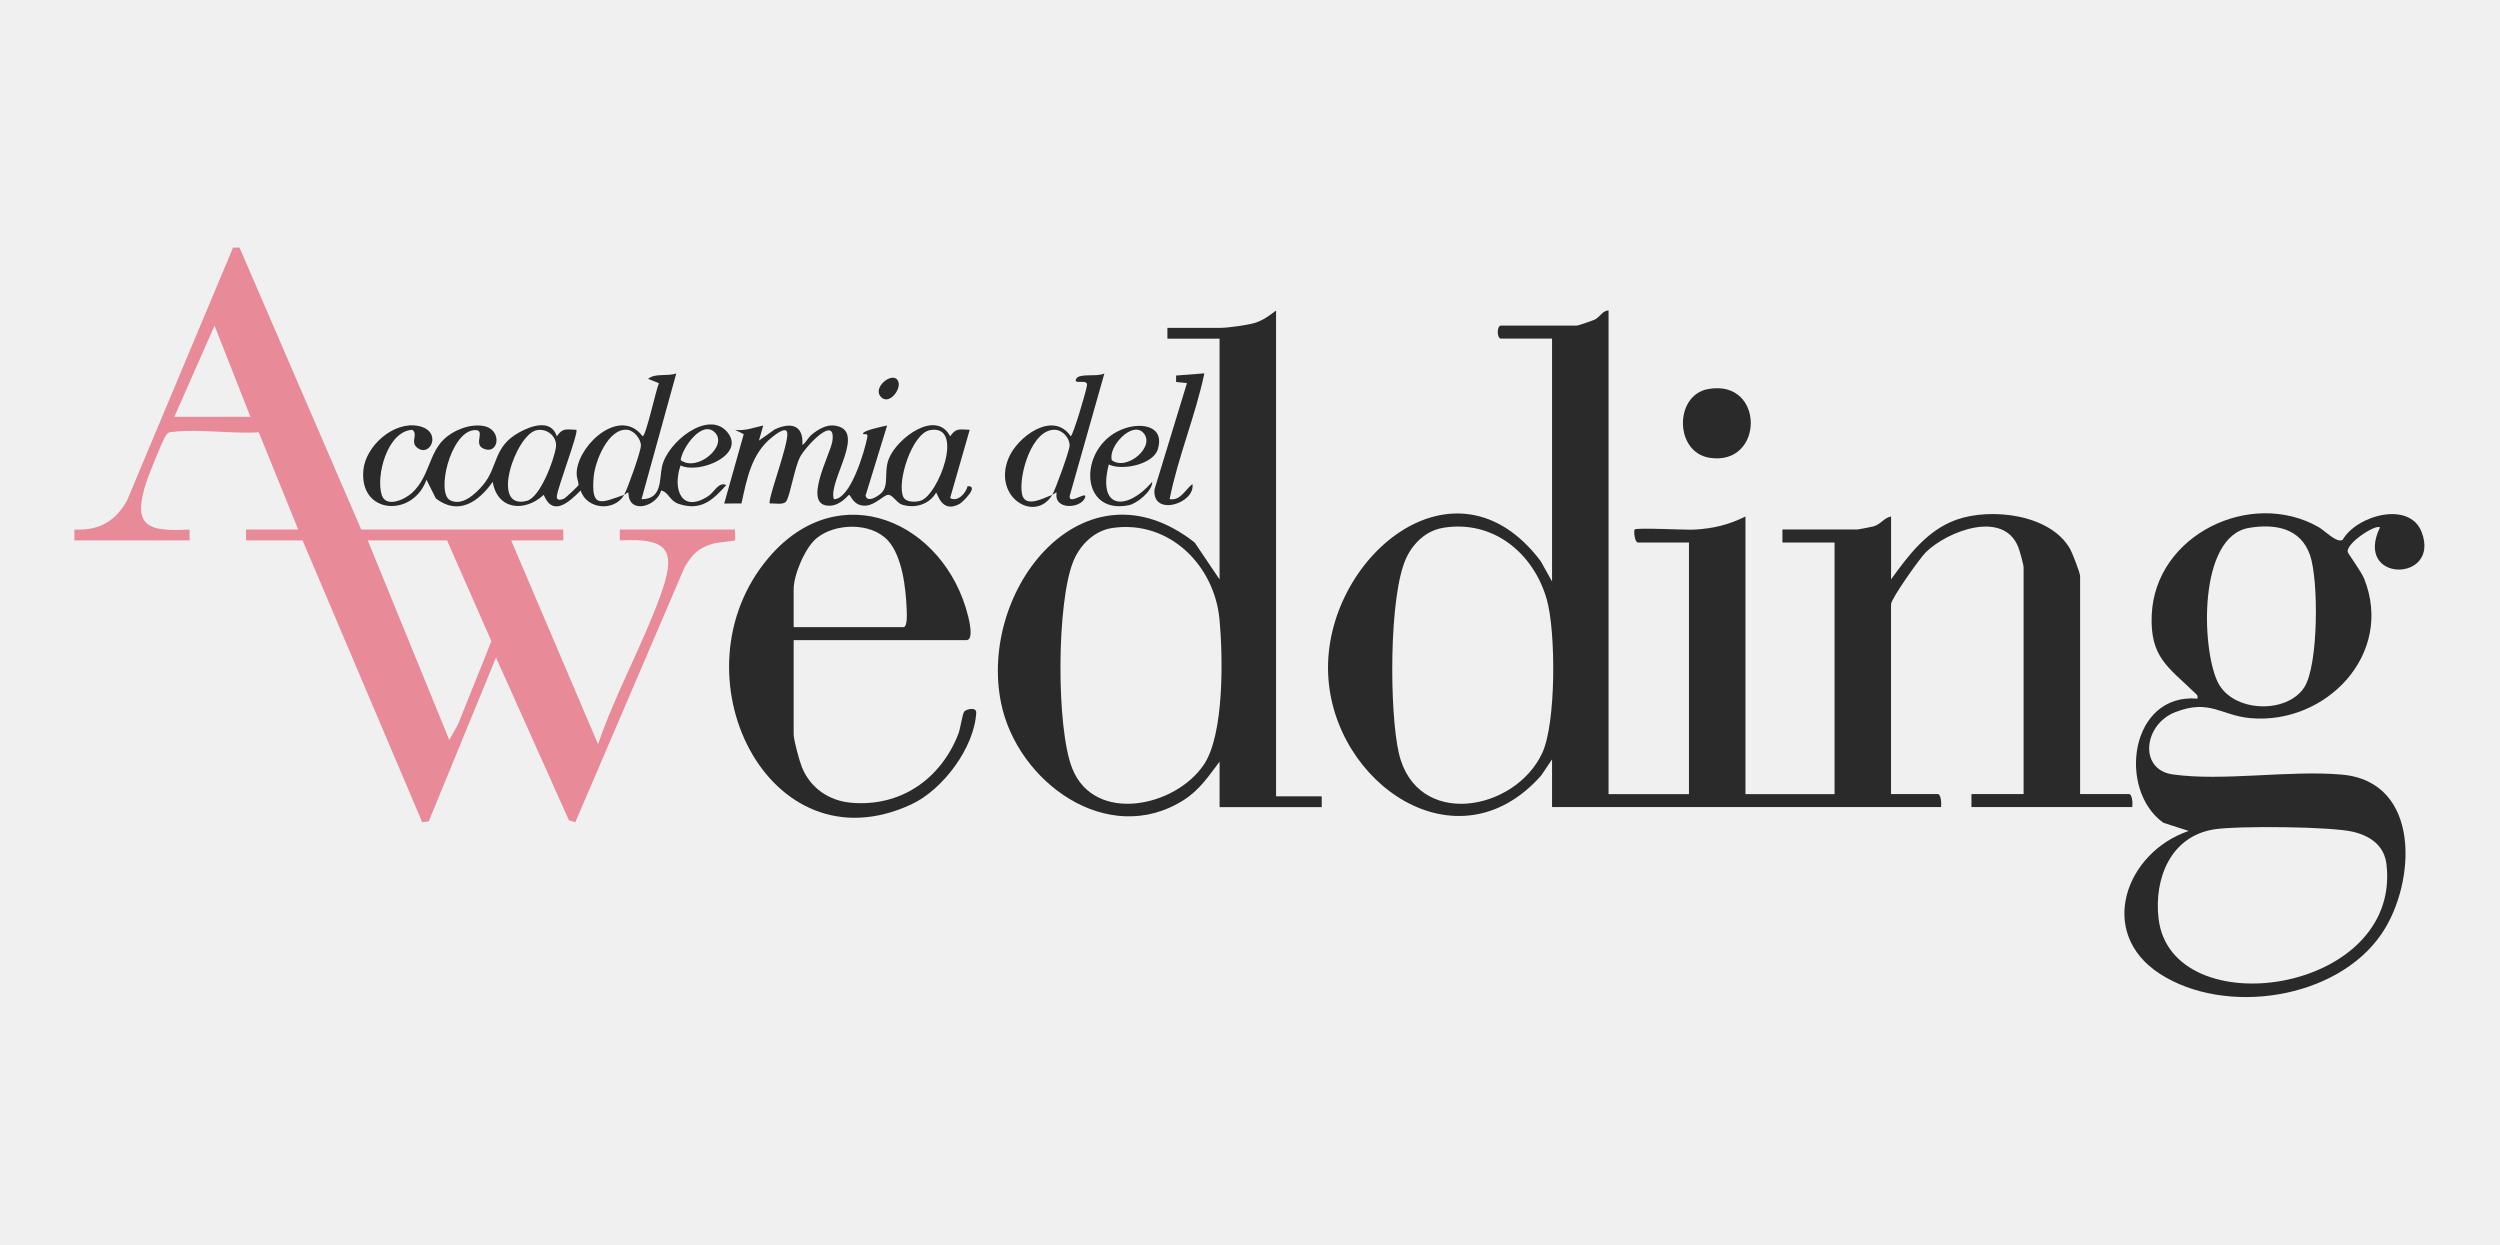
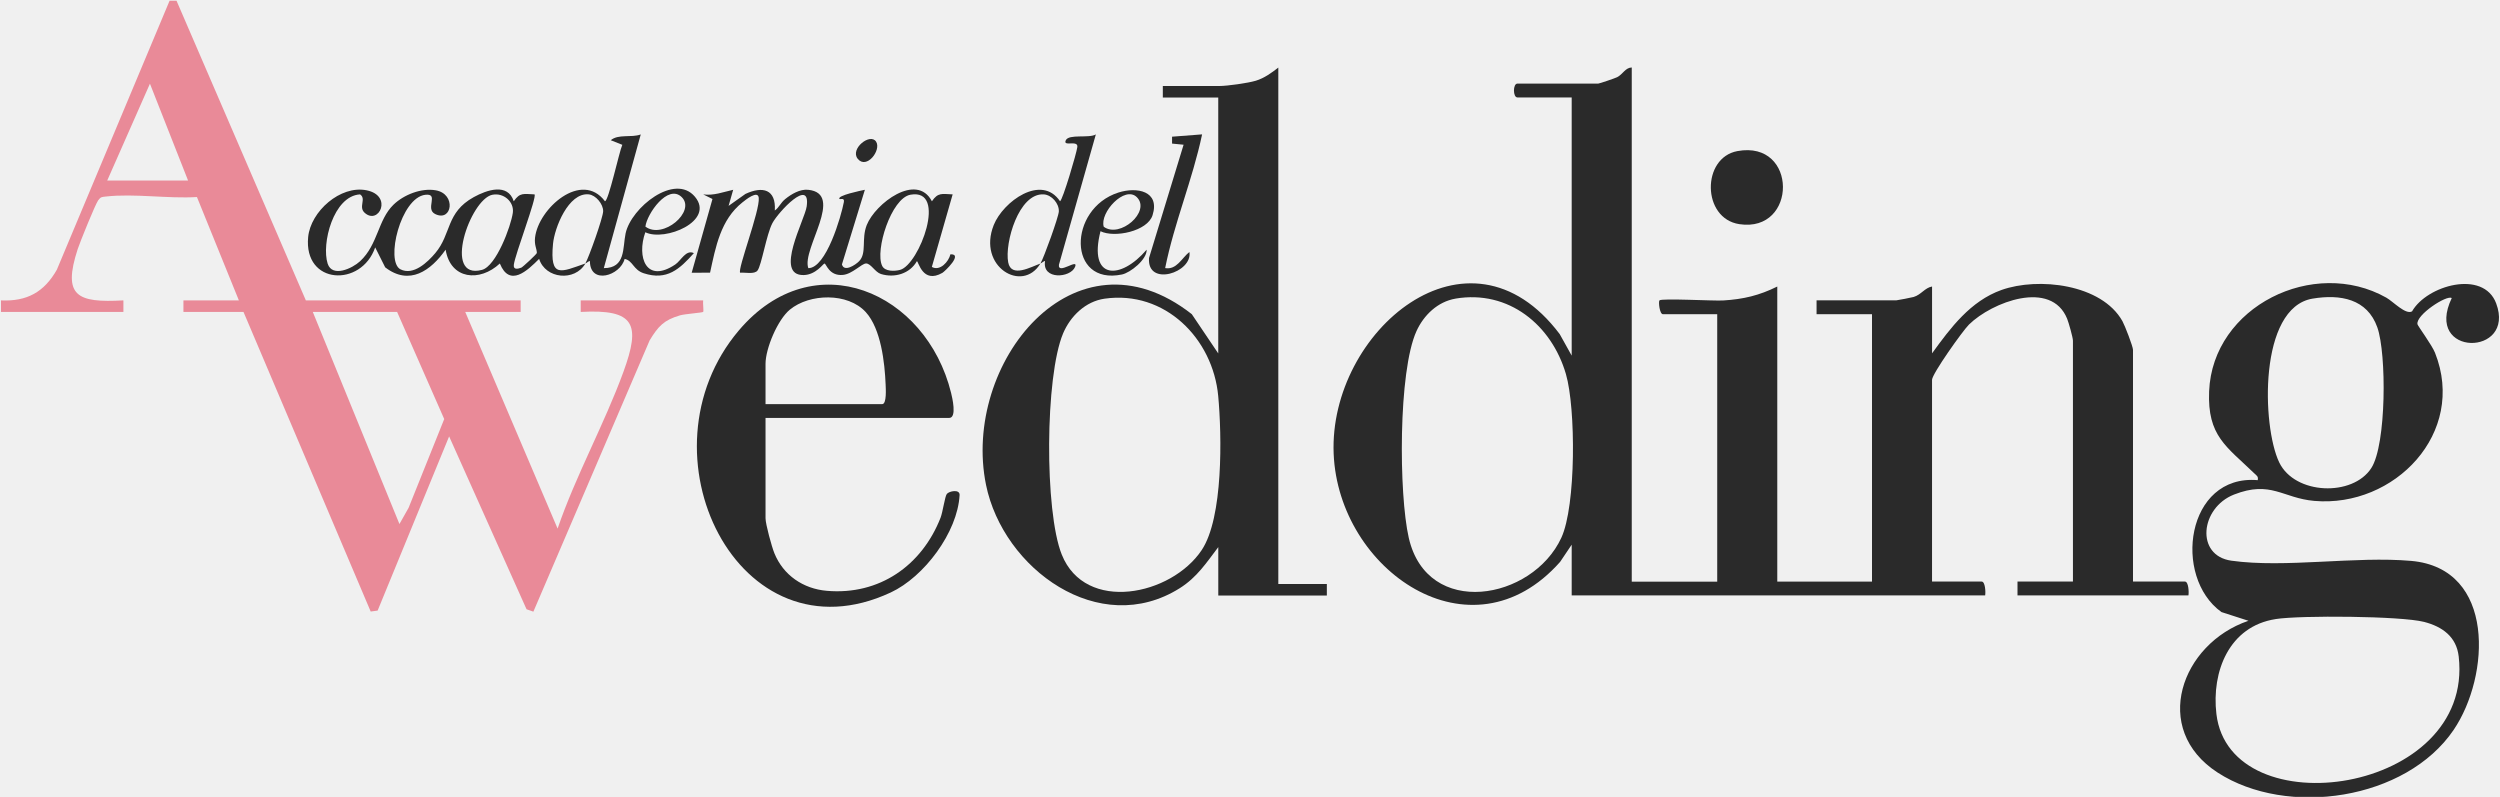
- <svg xmlns="http://www.w3.org/2000/svg" id="Livello_1" data-name="Livello 1" viewBox="0 0 850.39 423.39">
+ <svg xmlns="http://www.w3.org/2000/svg" width="800" height="255" viewBox="0 0 800 255" fill="none">
+   <g clip-path="url(#clip0_2299_62)">
+     <path d="M56.481 0.22L97.871 96.12H166.611V99.81H148.871L178.431 169.15C184.241 152.16 193.391 135.73 199.501 118.98C205.031 103.81 203.281 98.85 185.831 99.82V96.13H225.011C224.861 96.96 225.251 99.57 225.011 99.81C224.741 100.07 219.201 100.45 217.611 100.91C212.391 102.43 210.611 104.44 207.891 108.91L170.681 195.73L168.491 194.96L143.721 139.65L120.841 195.39L118.621 195.69L77.921 99.82H58.7V96.13H76.441L63.02 63.05C53.87 63.63 42.821 61.86 33.901 62.89C32.611 63.04 32.251 62.95 31.421 64.1C30.471 65.43 25.601 77.47 24.87 79.69C19.93 94.82 24.691 96.95 39.49 96.12V99.82H0.311V96.13C8.661 96.51 14.13 93.45 18.191 86.31L54.27 0.23H56.49L56.481 0.22ZM34.31 57.77H60.181L47.981 26.78L34.31 57.77ZM127.071 99.82H100.091L127.821 167.69L130.751 162.5L142.151 134.1L127.071 99.81V99.82Z" fill="#E98A98" />
+     <path d="M522.16 21.62V186.13H549.51V100.55H532.14C531.06 100.55 530.65 96.51 531.03 96.12C531.74 95.39 548.35 96.33 551.39 96.15C557.87 95.76 562.96 94.55 568.73 91.69V186.12H599.04V100.54H581.3V96.11H606.8C607.11 96.11 611.77 95.21 612.37 95.03C614.76 94.31 615.95 92.09 618.26 91.68V113.07C624.15 104.93 630.54 96.34 640.45 92.8C652.21 88.6 672.53 90.88 679.19 102.79C679.94 104.14 682.56 110.89 682.56 111.96V186.1H699.19C700.32 186.1 700.49 189.47 700.3 190.53H645.6V186.1H663.34V109.01C663.34 108.04 661.98 103.22 661.49 102.01C656.37 89.37 637.44 96.64 630.08 103.85C628.08 105.81 618.25 119.65 618.25 121.55V186.1H634.14C635.27 186.1 635.44 189.47 635.25 190.53H502.94V174.3L499.23 179.81C470.72 211.98 428.3 182.47 426.77 145.19C425.17 106.11 469.88 68.07 499.11 106.92L502.94 113.8V31.18H485.57C484.1 31.18 484.1 26.75 485.57 26.75H511.44C511.77 26.75 516.84 25.03 517.51 24.69C519.33 23.74 520.09 21.66 522.16 21.59V21.62ZM465.79 95.56C460.06 96.52 455.6 100.85 453.28 105.94C447.4 118.82 447.6 158.14 450.81 172.13C456.75 198.05 490.34 192.13 499.62 172.1C504.36 161.87 504.27 130.62 501.1 119.72C496.54 104.03 482.78 92.7 465.79 95.55V95.56Z" fill="#2A2A2A" />
+     <path d="M409.071 186.87H424.591V190.56H389.851V175.07C386.031 180.1 383.031 184.75 377.521 188.22C351.761 204.42 321.021 182.02 315.531 155.18C307.621 116.45 343.731 71.03 381.371 100.53L389.841 113.1V31.21H372.101V27.52H390.211C392.691 27.52 399.331 26.59 401.831 25.84C404.571 25.01 406.851 23.34 409.061 21.62V186.87H409.071ZM353.451 95.58C347.331 96.46 342.511 101.19 340.191 106.69C334.401 120.43 334.211 163.62 339.761 177.46C347.311 196.3 374.821 190.59 384.541 176.03C391.471 165.64 390.991 139.35 389.831 126.75C388.131 108.32 372.751 92.81 353.451 95.58Z" fill="#2A2A2A" />
+     <path d="M771.849 99.65C776.559 91.32 794.69 86.18 798.77 97.07C805.17 114.16 775.479 114.33 784.559 95.39C783.069 94.23 773 100.79 773.59 103.76C773.69 104.29 778.22 110.41 779.21 112.9C789.39 138.59 766.19 162.51 740.59 160.29C730.45 159.41 726.7 153.63 714.88 158.26C704.1 162.48 702.469 177.79 714.039 179.42C731.239 181.84 753.719 177.9 771.619 179.49C798.699 181.91 796.819 216.37 785.169 233.56C769.919 256.06 731.859 261.61 709.659 247.23C688.129 233.28 698 205.94 719.51 198.65L710.859 195.86C695.169 184.59 699.539 151.7 722.469 153.65C722.749 152.42 722.069 152.16 721.349 151.45C712.469 142.85 706.329 139.54 706.919 125.21C708.039 98 740.479 82.19 763.619 95.25C765.829 96.5 769.799 100.81 771.849 99.64V99.65ZM740.02 95.56C722.72 98.45 723.8 136.36 729.33 147.93C734.32 158.38 752.91 159.02 758.84 149.75C763.67 142.18 763.719 113.18 760.749 104.77C757.519 95.61 748.9 94.08 740.02 95.56ZM728.2 198.11C713.32 200.42 707.649 214.88 709.249 228.47C713.579 265.1 791.809 254.24 786.789 210.1C786.069 203.75 781.559 200.52 775.719 199.01C768.309 197.1 736.13 196.87 728.2 198.1V198.11Z" fill="#2A2A2A" />
+     <path d="M244.97 133.75V165.84C244.97 167.71 246.96 174.98 247.8 177.03C250.65 184.06 257.01 188.41 264.57 189.06C281.41 190.52 295 180.95 300.98 165.67C301.69 163.85 302.35 158.9 302.98 158.07C303.67 157.16 307.19 156.41 307.07 158.45C306.41 170.36 295.71 184.62 285.04 189.59C236.18 212.37 203.21 144.86 236.46 105.7C260.47 77.42 296.42 93.48 304.35 125.74C304.68 127.09 306.3 133.74 303.73 133.74H244.97V133.75ZM244.97 129.32H282.3C283.8 129.32 283.44 124.23 283.4 123.05C283.12 116.07 281.92 105.23 277.05 99.88C271.3 93.57 259.06 93.89 252.75 99.09C248.82 102.33 244.97 111.53 244.97 116.41V129.32Z" fill="#2A2A2A" />
+     <path d="M187.321 84.32C183.961 90.17 174.531 89.26 172.521 82.84C168.711 86.66 163.081 92.03 159.951 84.32C153.511 90.33 144.161 89.45 142.601 79.9C137.871 86.59 131.031 91.55 123.261 85.55L120.061 79.17C115.611 92 97.121 91.18 98.611 75.84C99.411 67.67 108.901 59.21 117.291 60.89C125.821 62.6 121.241 72.15 116.711 68.11C114.581 66.21 117.341 63.64 115.221 62.2C106.671 62.7 102.801 78.04 104.851 84.37C106.321 88.88 112.711 85.93 115.231 83.59C120.981 78.25 120.891 70.37 125.931 65.49C129.221 62.3 134.851 60.08 139.461 60.9C146.071 62.08 144.701 71.14 139.271 68.5C135.891 66.86 140.641 61.84 136.121 62.33C128.221 63.2 123.241 83.72 128.161 86.19C132.311 88.27 136.861 83.87 139.271 81.02C144.521 74.82 142.661 68.01 151.601 63.08C155.771 60.78 162.471 58.45 164.401 64.41C166.361 61.5 167.641 62.07 171.041 62.2C171.901 63 164.811 81.41 164.421 84.74C164.231 86.4 165.681 86.07 166.821 85.65C167.231 85.5 171.791 81.29 171.791 80.95C171.791 79.55 170.941 78.51 171.211 76.05C172.261 66.69 186.111 54.46 193.581 64.39C194.721 64.44 198.151 48.48 199.141 46.34L195.441 44.87C197.911 42.81 201.991 44.14 205.041 43.02L193.221 85.8C200.281 85.8 199.211 79.3 200.191 74.69C201.961 66.42 215.931 55.26 222.381 62.96C228.891 70.73 212.741 77.39 206.501 74.32C203.681 82.31 206.771 90.87 216.081 84.64C217.931 83.4 219.511 79.76 222.041 81C217.481 86.11 213.441 89.87 205.981 87.44C202.621 86.34 202.541 83.4 199.881 82.85C198.531 88.22 188.821 91.25 188.771 83.58C188.571 83.35 187.761 84.16 187.301 84.32C188.481 82.27 192.981 69.6 193.011 67.58C193.041 65.31 190.651 62.4 188.361 62.19C181.881 61.6 177.441 72.9 176.961 78.05C175.911 89.24 179.541 87 187.301 84.32H187.321ZM157.551 62.32C150.441 63.79 141.451 89.77 154.241 86.36C158.791 85.14 163.491 72.4 164.101 68.12C164.601 64.61 161.181 61.58 157.551 62.33V62.32ZM218.181 63.11C213.741 58.68 206.991 68.49 206.531 72.51C212.121 76.73 222.741 67.66 218.181 63.11Z" fill="#2A2A2A" />
+     <path d="M234.62 60.72L233.15 65.88L238.55 62.05C244.07 59.49 248.36 60.57 247.94 67.36C249.3 66.42 249.75 64.93 251.28 63.69C253.23 62.11 255.99 60.47 258.58 60.73C270.48 61.91 256.46 79.69 258.66 85.81C264.38 85.83 269.17 69.25 270.04 64.64C270.32 63.15 268.81 63.87 268.64 63.67C267.73 62.57 275.62 60.97 276.76 60.73L269.42 84.61C270.1 87.17 273.74 84.79 274.91 83.59C277.45 81 275.58 76.49 277.36 72.01C280.09 65.12 293.34 55.08 298.21 64.41C300.17 61.5 301.45 62.07 304.85 62.2L298.19 85.42C300.8 86.88 303.6 83.71 304.13 81.38C308.32 81.18 302.3 86.89 301.57 87.31C295.19 90.98 293.92 83.54 293.4 83.58C291.17 87.56 286.27 89.04 281.9 87.68C280.01 87.09 278.69 84.31 277.15 84.31C275.72 84.31 272.72 87.74 269.66 87.98C265.25 88.34 264.41 84.35 263.84 84.33C263.45 84.32 261.12 87.94 257.18 88.02C247.62 88.21 257.54 70.36 258.14 66.06C259.45 56.67 249.08 67.83 247.18 71.38C245.28 74.93 243.71 84.82 242.42 86.55C241.42 87.89 238.38 87.1 236.86 87.27C235.89 86.32 243.23 67.35 242.8 63.31C242.53 60.72 238.55 63.99 237.58 64.76C230.59 70.31 229.02 78.98 227.22 87.25L221.34 87.28L227.99 63.68L225.03 62.21C228.4 62.66 231.43 61.44 234.63 60.73L234.62 60.72ZM291.34 62.31C285.19 63.42 279.91 80.18 282.29 85.07C283.18 86.91 286.24 86.84 288.03 86.36C294.15 84.72 303.38 60.13 291.34 62.31Z" fill="#2A2A2A" />
+     <path d="M555.97 48.35C575.37 44.76 575.221 74.57 556.581 71.73C544.581 69.9 544.47 50.47 555.97 48.35Z" fill="#2A2A2A" />
+     <path d="M332.93 84.32C327.19 93.94 312.68 85.34 318 72C320.99 64.51 333.26 55.56 339.21 64.4C340.06 64.05 344.51 49 344.75 47.04C345.04 44.65 339.97 47.11 341.07 44.86C342.08 42.81 348.47 44.33 350.67 43.01L338.86 84.71C338.42 88.1 345.25 82.43 344.02 85.41C342.55 88.98 333.44 89.63 334.41 83.58C334.21 83.35 333.39 84.16 332.94 84.32C334.04 82.48 338.75 69.43 338.83 67.65C338.93 65.1 336.52 62.35 334 62.2C325.99 61.72 321.45 77.73 322.62 83.94C323.59 89.08 329.97 85.36 332.95 84.33L332.93 84.32Z" fill="#2A2A2A" />
+     <path d="M384.67 43.01C381.62 57.49 375.73 71.36 372.85 85.79C376.54 86.42 378.14 82.59 380.61 80.63C381.71 87.22 366.99 91.92 367.69 82.56L378.75 46.31L375.06 45.95V43.74L384.67 43V43.01Z" fill="#2A2A2A" />
+     <path d="M352.159 73.99C348.169 89.64 358.549 89.71 366.929 79.9C367.059 83.03 361.709 87.29 359.009 87.84C341.599 91.44 341.679 66.82 357.869 61.62C363.779 59.72 371.259 61.1 368.819 68.87C367.199 74.02 356.609 76.2 352.159 73.99ZM363.799 63.11C359.939 59.24 351.819 68.04 353.199 72.56C358.369 76.38 368.359 67.68 363.799 63.11Z" fill="#2A2A2A" />
+     <path d="M280.35 45.33C282.1 48.04 277.29 54.33 274.47 50.81C271.92 47.63 278.48 42.42 280.35 45.33Z" fill="#2A2A2A" />
+   </g>
  <defs>
-     <style>
-       .cls-1 {
-         fill: #e98a98;
-       }
- 
-       .cls-2 {
-         fill: #2a2a2a;
-       }
-     </style>
+     <clipPath id="clip0_2299_62">
+       <rect width="800" height="255" fill="white" />
+     </clipPath>
  </defs>
-   <path class="cls-1" d="M81.48,84.22l41.39,95.9h68.74v3.69h-17.74l29.56,69.34c5.81-16.99,14.96-33.42,21.07-50.17,5.53-15.17,3.78-20.13-13.67-19.16v-3.69h39.18c-.15.83.24,3.44,0,3.68-.27.26-5.81.64-7.4,1.1-5.22,1.52-7,3.53-9.72,8l-37.21,86.82-2.19-.77-24.77-55.31-22.88,55.74-2.22.3-40.7-95.87h-19.22v-3.69h17.74l-13.42-33.08c-9.15.58-20.2-1.19-29.12-.16-1.29.15-1.65.06-2.48,1.21-.95,1.33-5.82,13.37-6.55,15.59-4.94,15.13-.18,17.26,14.62,16.43v3.7s-39.18,0-39.18,0v-3.69c8.35.38,13.82-2.68,17.88-9.82l36.08-86.08h2.22ZM59.31,141.77h25.87l-12.2-30.99-13.67,30.99ZM152.07,183.82h-26.98l27.73,67.87,2.93-5.19,11.4-28.4-15.08-34.29Z" />
-   <path class="cls-2" d="M547.16,105.62v164.51h27.35v-85.58h-17.37c-1.08,0-1.49-4.04-1.11-4.43.71-.73,17.32.21,20.36.03,6.48-.39,11.57-1.6,17.34-4.46v94.43h30.31v-85.58h-17.74v-4.43h25.5c.31,0,4.97-.9,5.57-1.08,2.39-.72,3.58-2.94,5.89-3.35v21.39c5.89-8.14,12.28-16.73,22.19-20.27,11.76-4.2,32.08-1.92,38.74,9.99.75,1.35,3.37,8.1,3.37,9.17v74.14h16.63c1.13,0,1.3,3.37,1.11,4.43h-54.7v-4.43h17.74v-77.09c0-.97-1.36-5.79-1.85-7-5.12-12.64-24.05-5.37-31.41,1.84-2,1.96-11.83,15.8-11.83,17.7v64.55h15.89c1.13,0,1.3,3.37,1.11,4.43h-132.31v-16.23l-3.71,5.51c-28.51,32.17-70.93,2.66-72.46-34.62-1.6-39.08,43.11-77.12,72.34-38.27l3.83,6.88v-82.62h-17.37c-1.47,0-1.47-4.43,0-4.43h25.87c.33,0,5.4-1.72,6.07-2.06,1.82-.95,2.58-3.03,4.65-3.1ZM490.79,179.56c-5.73.96-10.19,5.29-12.51,10.38-5.88,12.88-5.68,52.2-2.47,66.19,5.94,25.92,39.53,20,48.81-.03,4.74-10.23,4.65-41.48,1.48-52.38-4.56-15.69-18.32-27.02-35.31-24.17Z" />
-   <path class="cls-2" d="M434.07,270.87h15.52v3.69h-34.74v-15.49c-3.82,5.03-6.82,9.68-12.33,13.15-25.76,16.2-56.5-6.2-61.99-33.04-7.91-38.73,28.2-84.15,65.84-54.65l8.47,12.57v-81.89h-17.74v-3.69h18.11c2.48,0,9.12-.93,11.62-1.68,2.74-.83,5.02-2.5,7.23-4.22v165.25ZM378.45,179.58c-6.12.88-10.94,5.61-13.26,11.11-5.79,13.74-5.98,56.93-.43,70.77,7.55,18.84,35.06,13.13,44.78-1.43,6.93-10.39,6.45-36.68,5.29-49.28-1.7-18.43-17.08-33.94-36.38-31.17Z" />
-   <path class="cls-2" d="M796.85,183.65c4.71-8.33,22.84-13.47,26.92-2.58,6.4,17.09-23.29,17.26-14.21-1.68-1.49-1.16-11.56,5.4-10.97,8.37.1.53,4.63,6.65,5.62,9.14,10.18,25.69-13.02,49.61-38.62,47.39-10.14-.88-13.89-6.66-25.71-2.03-10.78,4.22-12.41,19.53-.84,21.16,17.2,2.42,39.68-1.52,57.58.07,27.08,2.42,25.2,36.88,13.55,54.07-15.25,22.5-53.31,28.05-75.51,13.67-21.53-13.95-11.66-41.29,9.85-48.58l-8.65-2.79c-15.69-11.27-11.32-44.16,11.61-42.21.28-1.23-.4-1.49-1.12-2.2-8.88-8.6-15.02-11.91-14.43-26.24,1.12-27.21,33.56-43.02,56.7-29.96,2.21,1.25,6.18,5.56,8.23,4.39ZM765.02,179.56c-17.3,2.89-16.22,40.8-10.69,52.37,4.99,10.45,23.58,11.09,29.51,1.82,4.83-7.57,4.88-36.57,1.91-44.98-3.23-9.16-11.85-10.69-20.73-9.21ZM753.2,282.11c-14.88,2.31-20.55,16.77-18.95,30.36,4.33,36.63,82.56,25.77,77.54-18.37-.72-6.35-5.23-9.58-11.07-11.09-7.41-1.91-39.59-2.14-47.52-.91Z" />
-   <path class="cls-2" d="M269.97,217.75v32.09c0,1.87,1.99,9.14,2.83,11.19,2.85,7.03,9.21,11.38,16.77,12.03,16.84,1.46,30.43-8.11,36.41-23.39.71-1.82,1.37-6.77,2-7.6.69-.91,4.21-1.66,4.09.38-.66,11.91-11.36,26.17-22.03,31.14-48.86,22.78-81.83-44.73-48.58-83.89,24.01-28.28,59.96-12.22,67.89,20.04.33,1.35,1.95,8-.62,8h-58.76ZM269.97,213.32h37.33c1.5,0,1.14-5.09,1.1-6.27-.28-6.98-1.48-17.82-6.35-23.17-5.75-6.31-17.99-5.99-24.3-.79-3.93,3.24-7.78,12.44-7.78,17.32v12.91Z" />
-   <path class="cls-2" d="M212.32,168.32c-3.36,5.85-12.79,4.94-14.8-1.48-3.81,3.82-9.44,9.19-12.57,1.48-6.44,6.01-15.79,5.13-17.35-4.42-4.73,6.69-11.57,11.65-19.34,5.65l-3.2-6.38c-4.45,12.83-22.94,12.01-21.45-3.33.8-8.17,10.29-16.63,18.68-14.95,8.53,1.71,3.95,11.26-.58,7.22-2.13-1.9.63-4.47-1.49-5.91-8.55.5-12.42,15.84-10.37,22.17,1.47,4.51,7.86,1.56,10.38-.78,5.75-5.34,5.66-13.22,10.7-18.1,3.29-3.19,8.92-5.41,13.53-4.59,6.61,1.18,5.24,10.24-.19,7.6-3.38-1.64,1.37-6.66-3.15-6.17-7.9.87-12.88,21.39-7.96,23.86,4.15,2.08,8.7-2.32,11.11-5.17,5.25-6.2,3.39-13.01,12.33-17.94,4.17-2.3,10.87-4.63,12.8,1.33,1.96-2.91,3.24-2.34,6.64-2.21.86.8-6.23,19.21-6.62,22.54-.19,1.66,1.26,1.33,2.4.91.41-.15,4.97-4.36,4.97-4.7,0-1.4-.85-2.44-.58-4.9,1.05-9.36,14.9-21.59,22.37-11.66,1.14.05,4.57-15.91,5.56-18.05l-3.7-1.47c2.47-2.06,6.55-.73,9.6-1.85l-11.82,42.78c7.06,0,5.99-6.5,6.97-11.11,1.77-8.27,15.74-19.43,22.19-11.73,6.51,7.77-9.64,14.43-15.88,11.36-2.82,7.99.27,16.55,9.58,10.32,1.85-1.24,3.43-4.88,5.96-3.64-4.56,5.11-8.6,8.87-16.06,6.44-3.36-1.1-3.44-4.04-6.1-4.59-1.35,5.37-11.06,8.4-11.11.73-.2-.23-1.01.58-1.47.74,1.18-2.05,5.68-14.72,5.71-16.74.03-2.27-2.36-5.18-4.65-5.39-6.48-.59-10.92,10.71-11.4,15.86-1.05,11.19,2.58,8.95,10.34,6.27ZM182.55,146.32c-7.11,1.47-16.1,27.45-3.31,24.04,4.55-1.22,9.25-13.96,9.86-18.24.5-3.51-2.92-6.54-6.55-5.79ZM243.18,147.11c-4.44-4.43-11.19,5.38-11.65,9.4,5.59,4.22,16.21-4.85,11.65-9.4Z" />
-   <path class="cls-2" d="M259.62,144.72l-1.47,5.16,5.4-3.83c5.52-2.56,9.81-1.48,9.39,5.31,1.36-.94,1.81-2.43,3.34-3.67,1.95-1.58,4.71-3.22,7.3-2.96,11.9,1.18-2.12,18.96.08,25.08,5.72.02,10.51-16.56,11.38-21.17.28-1.49-1.23-.77-1.4-.97-.91-1.1,6.98-2.7,8.12-2.94l-7.34,23.88c.68,2.56,4.32.18,5.49-1.02,2.54-2.59.67-7.1,2.45-11.58,2.73-6.89,15.98-16.93,20.85-7.6,1.96-2.91,3.24-2.34,6.64-2.21l-6.66,23.22c2.61,1.46,5.41-1.71,5.94-4.04,4.19-.2-1.83,5.51-2.56,5.93-6.38,3.67-7.65-3.77-8.17-3.73-2.23,3.98-7.13,5.46-11.5,4.1-1.89-.59-3.21-3.37-4.75-3.37-1.43,0-4.43,3.43-7.49,3.67-4.41.36-5.25-3.63-5.82-3.65-.39-.01-2.72,3.61-6.66,3.69-9.56.19.36-17.66.96-21.96,1.31-9.39-9.06,1.77-10.96,5.32s-3.47,13.44-4.76,15.17c-1,1.34-4.04.55-5.56.72-.97-.95,6.37-19.92,5.94-23.96-.27-2.59-4.25.68-5.22,1.45-6.99,5.55-8.56,14.22-10.36,22.49l-5.88.03,6.65-23.6-2.96-1.47c3.37.45,6.4-.77,9.6-1.48ZM316.34,146.31c-6.15,1.11-11.43,17.87-9.05,22.76.89,1.84,3.95,1.77,5.74,1.29,6.12-1.64,15.35-26.23,3.31-24.05Z" />
-   <path class="cls-2" d="M580.97,132.35c19.4-3.59,19.25,26.22.61,23.38-12-1.83-12.11-21.26-.61-23.38Z" />
-   <path class="cls-2" d="M357.93,168.32c-5.74,9.62-20.25,1.02-14.93-12.32,2.99-7.49,15.26-16.44,21.21-7.6.85-.35,5.3-15.4,5.54-17.36.29-2.39-4.78.07-3.68-2.18,1.01-2.05,7.4-.53,9.6-1.85l-11.81,41.7c-.44,3.39,6.39-2.28,5.16.7-1.47,3.57-10.58,4.22-9.61-1.83-.2-.23-1.02.58-1.47.74,1.1-1.84,5.81-14.89,5.89-16.67.1-2.55-2.31-5.3-4.83-5.45-8.01-.48-12.55,15.53-11.38,21.74.97,5.14,7.35,1.42,10.33.39Z" />
-   <path class="cls-2" d="M409.67,127.01c-3.05,14.48-8.94,28.35-11.82,42.78,3.69.63,5.29-3.2,7.76-5.16,1.1,6.59-13.62,11.29-12.92,1.93l11.06-36.25-3.69-.36v-2.21s9.61-.74,9.61-.74Z" />
-   <path class="cls-2" d="M377.16,157.99c-3.99,15.65,6.39,15.72,14.77,5.91.13,3.13-5.22,7.39-7.92,7.94-17.41,3.6-17.33-21.02-1.14-26.22,5.91-1.9,13.39-.52,10.95,7.25-1.62,5.15-12.21,7.33-16.66,5.12ZM388.8,147.11c-3.86-3.87-11.98,4.93-10.6,9.45,5.17,3.82,15.16-4.88,10.6-9.45Z" />
-   <path class="cls-2" d="M305.35,129.33c1.75,2.71-3.06,9-5.88,5.48-2.55-3.18,4.01-8.39,5.88-5.48Z" />
</svg>
